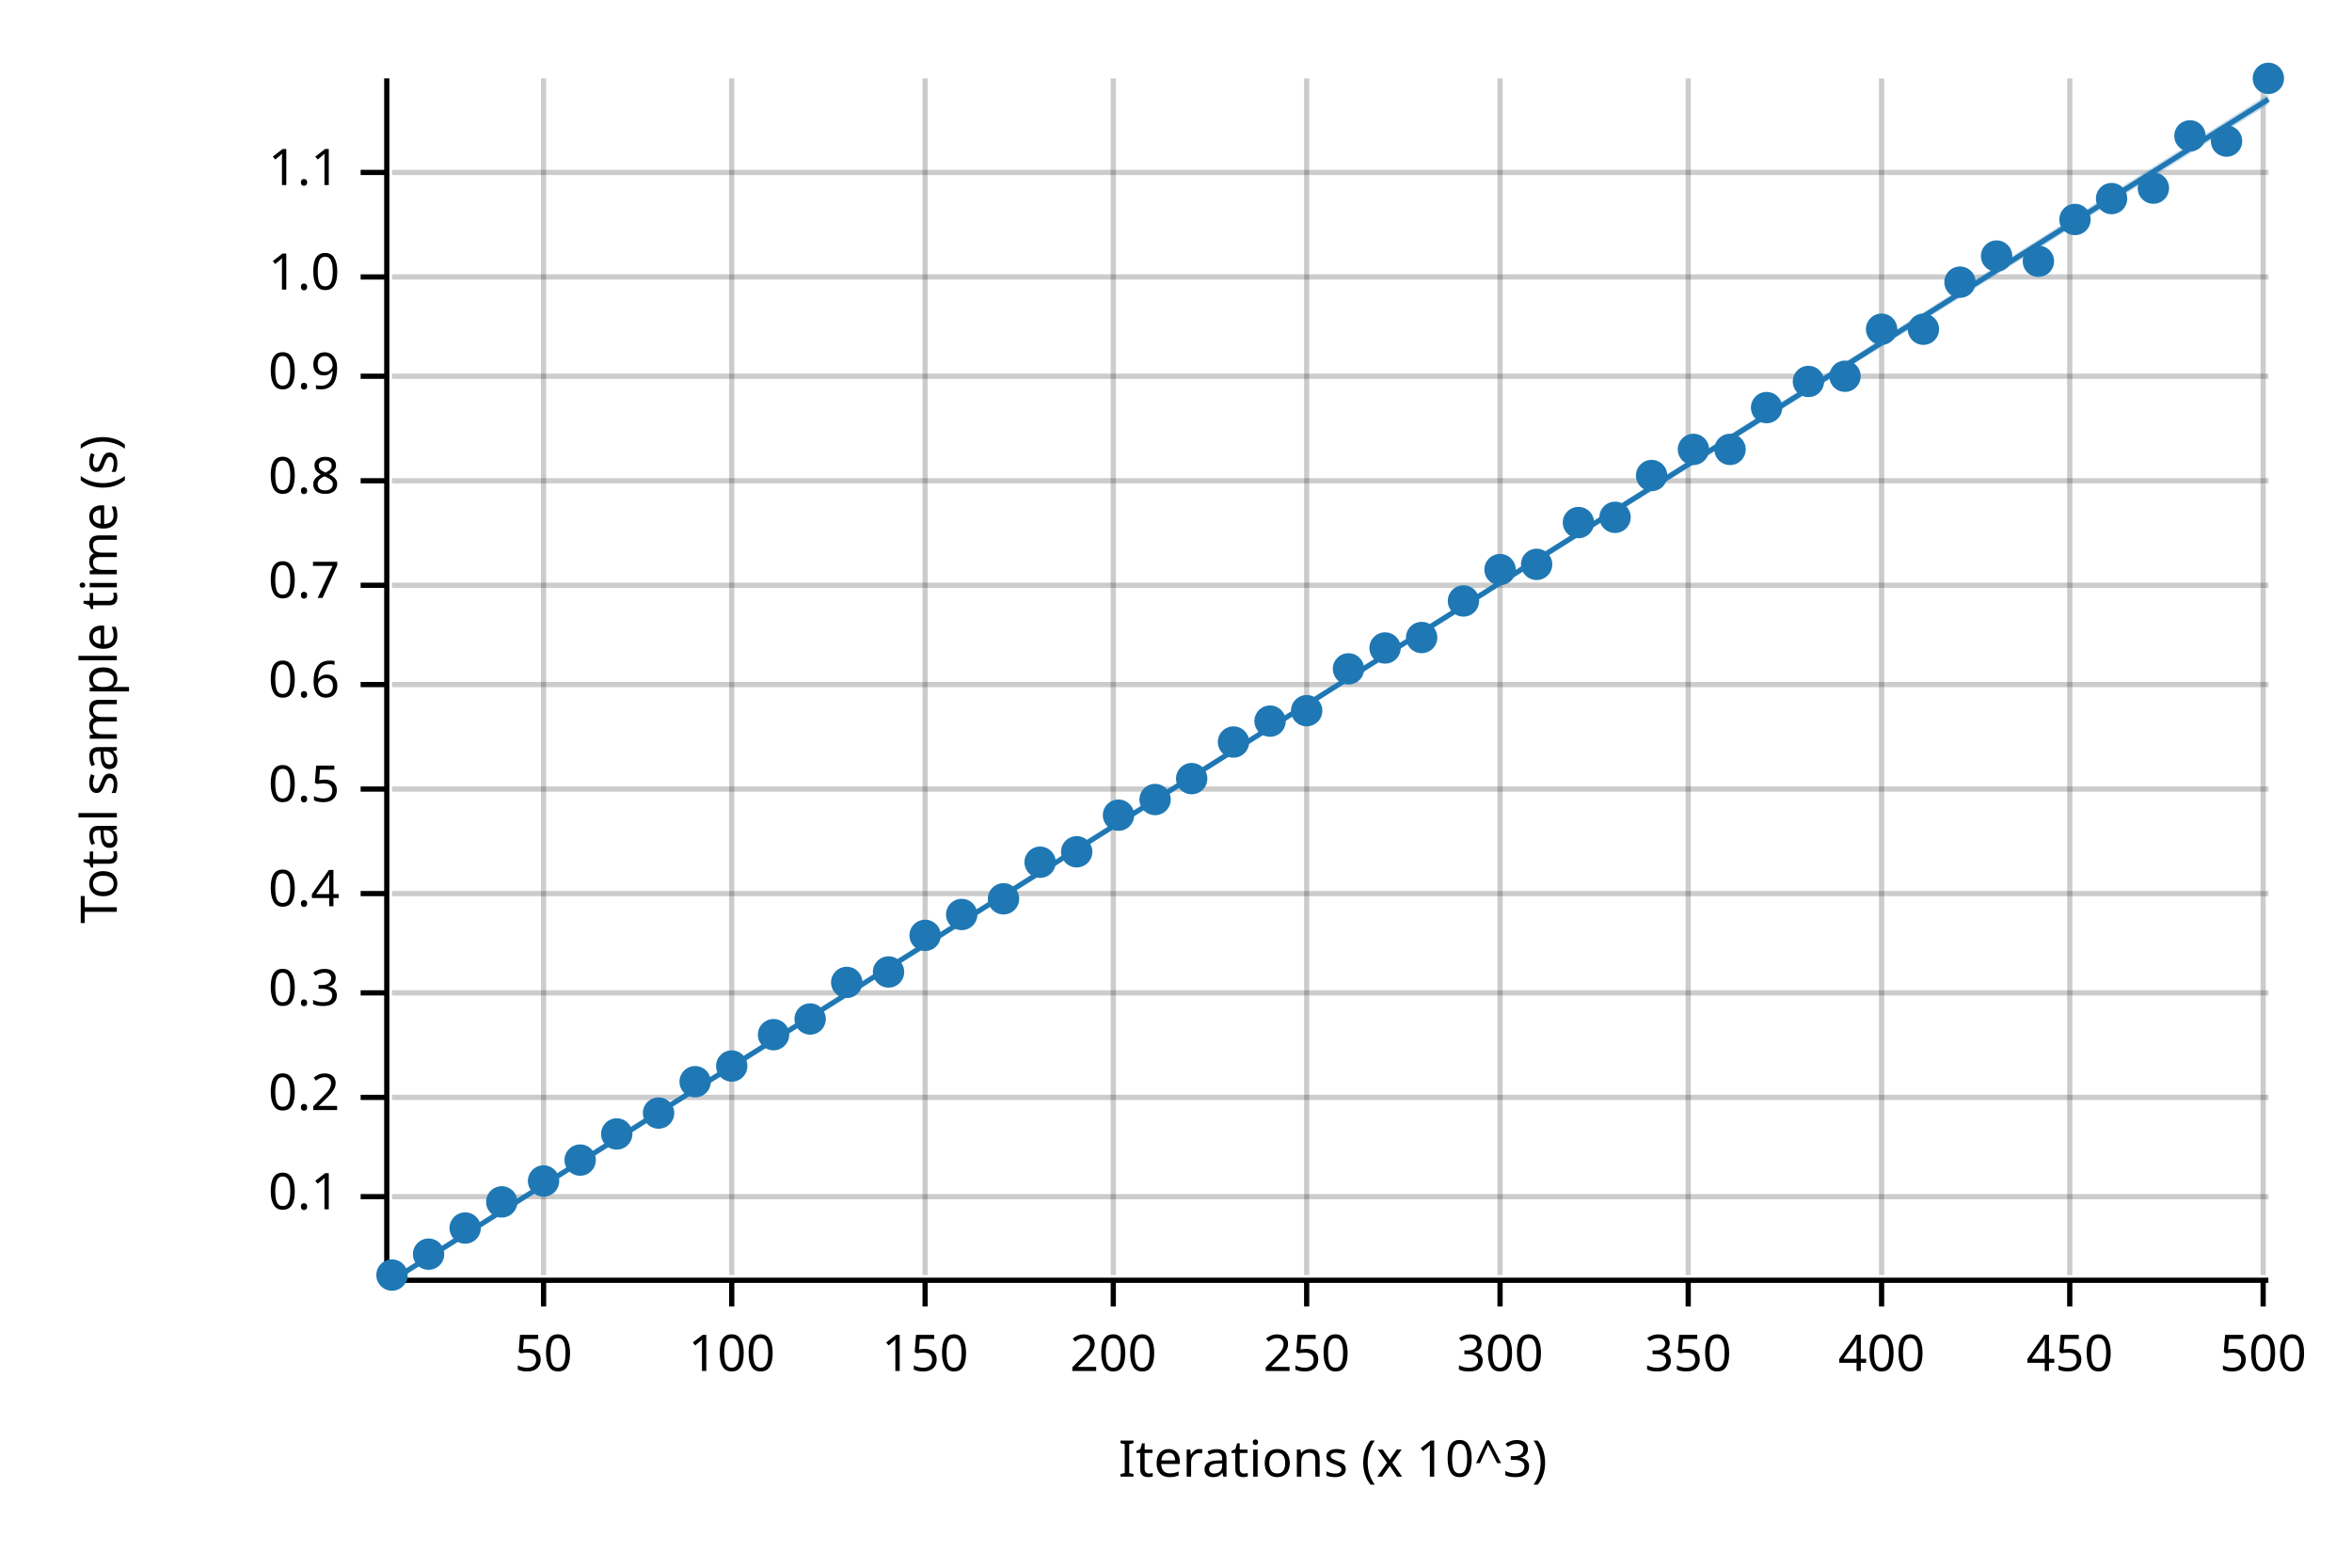
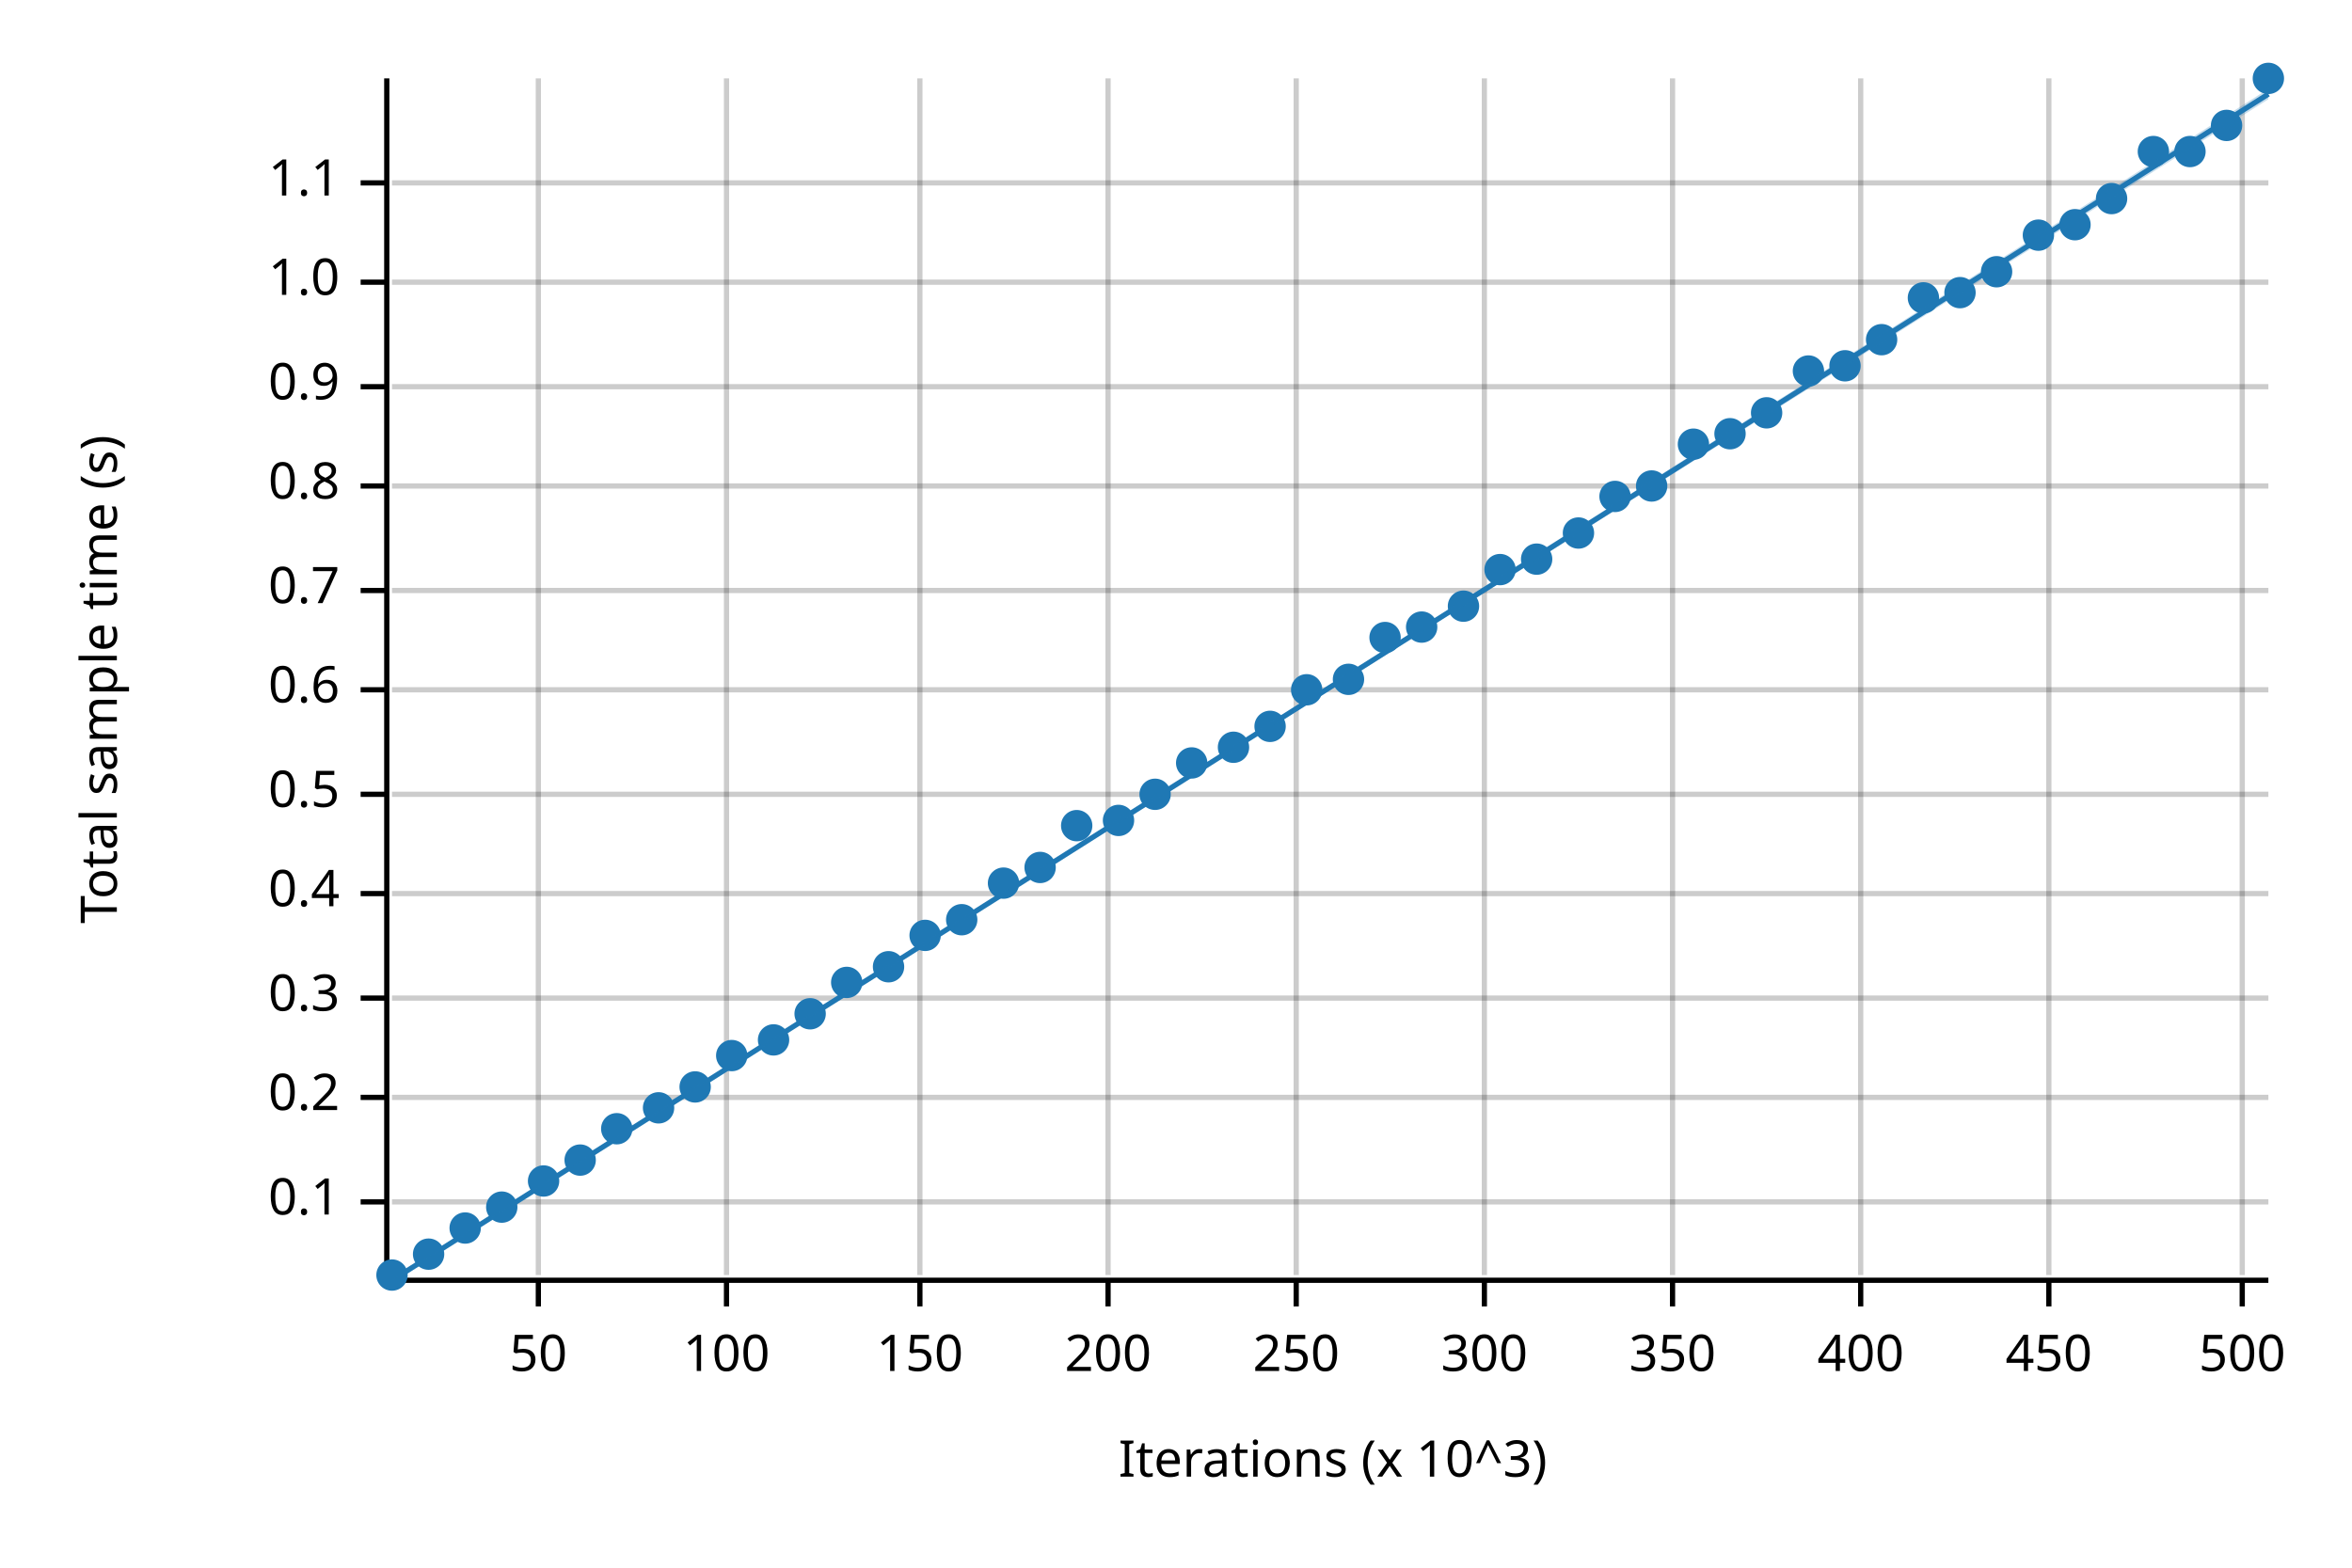
<svg xmlns="http://www.w3.org/2000/svg" width="450" height="300" viewBox="0 0 450 300">
  <text x="15" y="130" dy="0.76em" text-anchor="middle" font-family="sans-serif" font-size="9.677" opacity="1" fill="#000000" transform="rotate(270, 15, 130)">
Total sample time (s)
</text>
  <text x="255" y="285" dy="-0.5ex" text-anchor="middle" font-family="sans-serif" font-size="9.677" opacity="1" fill="#000000">
Iterations (x 10^3)
</text>
-   <line opacity="0.2" stroke="#000000" stroke-width="1" x1="104" y1="244" x2="104" y2="15" />
-   <line opacity="0.2" stroke="#000000" stroke-width="1" x1="140" y1="244" x2="140" y2="15" />
-   <line opacity="0.2" stroke="#000000" stroke-width="1" x1="177" y1="244" x2="177" y2="15" />
-   <line opacity="0.2" stroke="#000000" stroke-width="1" x1="213" y1="244" x2="213" y2="15" />
-   <line opacity="0.2" stroke="#000000" stroke-width="1" x1="250" y1="244" x2="250" y2="15" />
-   <line opacity="0.2" stroke="#000000" stroke-width="1" x1="287" y1="244" x2="287" y2="15" />
-   <line opacity="0.2" stroke="#000000" stroke-width="1" x1="323" y1="244" x2="323" y2="15" />
-   <line opacity="0.2" stroke="#000000" stroke-width="1" x1="360" y1="244" x2="360" y2="15" />
-   <line opacity="0.2" stroke="#000000" stroke-width="1" x1="396" y1="244" x2="396" y2="15" />
-   <line opacity="0.2" stroke="#000000" stroke-width="1" x1="433" y1="244" x2="433" y2="15" />
-   <line opacity="0.2" stroke="#000000" stroke-width="1" x1="75" y1="229" x2="434" y2="229" />
+   <line opacity="0.2" stroke="#000000" stroke-width="1" x1="103" y1="244" x2="103" y2="15" />
+   <line opacity="0.2" stroke="#000000" stroke-width="1" x1="139" y1="244" x2="139" y2="15" />
+   <line opacity="0.2" stroke="#000000" stroke-width="1" x1="176" y1="244" x2="176" y2="15" />
+   <line opacity="0.2" stroke="#000000" stroke-width="1" x1="212" y1="244" x2="212" y2="15" />
+   <line opacity="0.2" stroke="#000000" stroke-width="1" x1="248" y1="244" x2="248" y2="15" />
+   <line opacity="0.2" stroke="#000000" stroke-width="1" x1="284" y1="244" x2="284" y2="15" />
+   <line opacity="0.2" stroke="#000000" stroke-width="1" x1="320" y1="244" x2="320" y2="15" />
+   <line opacity="0.2" stroke="#000000" stroke-width="1" x1="356" y1="244" x2="356" y2="15" />
+   <line opacity="0.2" stroke="#000000" stroke-width="1" x1="392" y1="244" x2="392" y2="15" />
+   <line opacity="0.2" stroke="#000000" stroke-width="1" x1="429" y1="244" x2="429" y2="15" />
+   <line opacity="0.2" stroke="#000000" stroke-width="1" x1="75" y1="230" x2="434" y2="230" />
  <line opacity="0.2" stroke="#000000" stroke-width="1" x1="75" y1="210" x2="434" y2="210" />
-   <line opacity="0.2" stroke="#000000" stroke-width="1" x1="75" y1="190" x2="434" y2="190" />
+   <line opacity="0.2" stroke="#000000" stroke-width="1" x1="75" y1="191" x2="434" y2="191" />
  <line opacity="0.2" stroke="#000000" stroke-width="1" x1="75" y1="171" x2="434" y2="171" />
-   <line opacity="0.2" stroke="#000000" stroke-width="1" x1="75" y1="151" x2="434" y2="151" />
-   <line opacity="0.2" stroke="#000000" stroke-width="1" x1="75" y1="131" x2="434" y2="131" />
-   <line opacity="0.2" stroke="#000000" stroke-width="1" x1="75" y1="112" x2="434" y2="112" />
-   <line opacity="0.2" stroke="#000000" stroke-width="1" x1="75" y1="92" x2="434" y2="92" />
-   <line opacity="0.2" stroke="#000000" stroke-width="1" x1="75" y1="72" x2="434" y2="72" />
-   <line opacity="0.2" stroke="#000000" stroke-width="1" x1="75" y1="53" x2="434" y2="53" />
-   <line opacity="0.2" stroke="#000000" stroke-width="1" x1="75" y1="33" x2="434" y2="33" />
+   <line opacity="0.2" stroke="#000000" stroke-width="1" x1="75" y1="152" x2="434" y2="152" />
+   <line opacity="0.2" stroke="#000000" stroke-width="1" x1="75" y1="132" x2="434" y2="132" />
+   <line opacity="0.2" stroke="#000000" stroke-width="1" x1="75" y1="113" x2="434" y2="113" />
+   <line opacity="0.2" stroke="#000000" stroke-width="1" x1="75" y1="93" x2="434" y2="93" />
+   <line opacity="0.2" stroke="#000000" stroke-width="1" x1="75" y1="74" x2="434" y2="74" />
+   <line opacity="0.2" stroke="#000000" stroke-width="1" x1="75" y1="54" x2="434" y2="54" />
+   <line opacity="0.2" stroke="#000000" stroke-width="1" x1="75" y1="35" x2="434" y2="35" />
  <polyline fill="none" opacity="1" stroke="#000000" stroke-width="1" points="74,15 74,244 " />
-   <text x="65" y="229" dy="0.5ex" text-anchor="end" font-family="sans-serif" font-size="9.677" opacity="1" fill="#000000">
+   <text x="65" y="230" dy="0.5ex" text-anchor="end" font-family="sans-serif" font-size="9.677" opacity="1" fill="#000000">
0.1
</text>
-   <polyline fill="none" opacity="1" stroke="#000000" stroke-width="1" points="69,229 74,229 " />
+   <polyline fill="none" opacity="1" stroke="#000000" stroke-width="1" points="69,230 74,230 " />
  <text x="65" y="210" dy="0.5ex" text-anchor="end" font-family="sans-serif" font-size="9.677" opacity="1" fill="#000000">
0.2
</text>
  <polyline fill="none" opacity="1" stroke="#000000" stroke-width="1" points="69,210 74,210 " />
-   <text x="65" y="190" dy="0.5ex" text-anchor="end" font-family="sans-serif" font-size="9.677" opacity="1" fill="#000000">
+   <text x="65" y="191" dy="0.5ex" text-anchor="end" font-family="sans-serif" font-size="9.677" opacity="1" fill="#000000">
0.3
</text>
-   <polyline fill="none" opacity="1" stroke="#000000" stroke-width="1" points="69,190 74,190 " />
+   <polyline fill="none" opacity="1" stroke="#000000" stroke-width="1" points="69,191 74,191 " />
  <text x="65" y="171" dy="0.5ex" text-anchor="end" font-family="sans-serif" font-size="9.677" opacity="1" fill="#000000">
0.4
</text>
  <polyline fill="none" opacity="1" stroke="#000000" stroke-width="1" points="69,171 74,171 " />
-   <text x="65" y="151" dy="0.5ex" text-anchor="end" font-family="sans-serif" font-size="9.677" opacity="1" fill="#000000">
+   <text x="65" y="152" dy="0.5ex" text-anchor="end" font-family="sans-serif" font-size="9.677" opacity="1" fill="#000000">
0.5
</text>
-   <polyline fill="none" opacity="1" stroke="#000000" stroke-width="1" points="69,151 74,151 " />
-   <text x="65" y="131" dy="0.5ex" text-anchor="end" font-family="sans-serif" font-size="9.677" opacity="1" fill="#000000">
+   <polyline fill="none" opacity="1" stroke="#000000" stroke-width="1" points="69,152 74,152 " />
+   <text x="65" y="132" dy="0.5ex" text-anchor="end" font-family="sans-serif" font-size="9.677" opacity="1" fill="#000000">
0.6
</text>
-   <polyline fill="none" opacity="1" stroke="#000000" stroke-width="1" points="69,131 74,131 " />
-   <text x="65" y="112" dy="0.5ex" text-anchor="end" font-family="sans-serif" font-size="9.677" opacity="1" fill="#000000">
+   <polyline fill="none" opacity="1" stroke="#000000" stroke-width="1" points="69,132 74,132 " />
+   <text x="65" y="113" dy="0.5ex" text-anchor="end" font-family="sans-serif" font-size="9.677" opacity="1" fill="#000000">
0.7
</text>
-   <polyline fill="none" opacity="1" stroke="#000000" stroke-width="1" points="69,112 74,112 " />
-   <text x="65" y="92" dy="0.5ex" text-anchor="end" font-family="sans-serif" font-size="9.677" opacity="1" fill="#000000">
+   <polyline fill="none" opacity="1" stroke="#000000" stroke-width="1" points="69,113 74,113 " />
+   <text x="65" y="93" dy="0.5ex" text-anchor="end" font-family="sans-serif" font-size="9.677" opacity="1" fill="#000000">
0.8
</text>
-   <polyline fill="none" opacity="1" stroke="#000000" stroke-width="1" points="69,92 74,92 " />
-   <text x="65" y="72" dy="0.5ex" text-anchor="end" font-family="sans-serif" font-size="9.677" opacity="1" fill="#000000">
+   <polyline fill="none" opacity="1" stroke="#000000" stroke-width="1" points="69,93 74,93 " />
+   <text x="65" y="74" dy="0.5ex" text-anchor="end" font-family="sans-serif" font-size="9.677" opacity="1" fill="#000000">
0.9
</text>
-   <polyline fill="none" opacity="1" stroke="#000000" stroke-width="1" points="69,72 74,72 " />
-   <text x="65" y="53" dy="0.5ex" text-anchor="end" font-family="sans-serif" font-size="9.677" opacity="1" fill="#000000">
+   <polyline fill="none" opacity="1" stroke="#000000" stroke-width="1" points="69,74 74,74 " />
+   <text x="65" y="54" dy="0.5ex" text-anchor="end" font-family="sans-serif" font-size="9.677" opacity="1" fill="#000000">
1.0
</text>
-   <polyline fill="none" opacity="1" stroke="#000000" stroke-width="1" points="69,53 74,53 " />
-   <text x="65" y="33" dy="0.5ex" text-anchor="end" font-family="sans-serif" font-size="9.677" opacity="1" fill="#000000">
+   <polyline fill="none" opacity="1" stroke="#000000" stroke-width="1" points="69,54 74,54 " />
+   <text x="65" y="35" dy="0.5ex" text-anchor="end" font-family="sans-serif" font-size="9.677" opacity="1" fill="#000000">
1.1
</text>
-   <polyline fill="none" opacity="1" stroke="#000000" stroke-width="1" points="69,33 74,33 " />
+   <polyline fill="none" opacity="1" stroke="#000000" stroke-width="1" points="69,35 74,35 " />
  <polyline fill="none" opacity="1" stroke="#000000" stroke-width="1" points="75,245 434,245 " />
-   <text x="104" y="255" dy="0.76em" text-anchor="middle" font-family="sans-serif" font-size="9.677" opacity="1" fill="#000000">
+   <text x="103" y="255" dy="0.76em" text-anchor="middle" font-family="sans-serif" font-size="9.677" opacity="1" fill="#000000">
50
</text>
-   <polyline fill="none" opacity="1" stroke="#000000" stroke-width="1" points="104,245 104,250 " />
-   <text x="140" y="255" dy="0.76em" text-anchor="middle" font-family="sans-serif" font-size="9.677" opacity="1" fill="#000000">
+   <polyline fill="none" opacity="1" stroke="#000000" stroke-width="1" points="103,245 103,250 " />
+   <text x="139" y="255" dy="0.76em" text-anchor="middle" font-family="sans-serif" font-size="9.677" opacity="1" fill="#000000">
100
</text>
-   <polyline fill="none" opacity="1" stroke="#000000" stroke-width="1" points="140,245 140,250 " />
-   <text x="177" y="255" dy="0.76em" text-anchor="middle" font-family="sans-serif" font-size="9.677" opacity="1" fill="#000000">
+   <polyline fill="none" opacity="1" stroke="#000000" stroke-width="1" points="139,245 139,250 " />
+   <text x="176" y="255" dy="0.76em" text-anchor="middle" font-family="sans-serif" font-size="9.677" opacity="1" fill="#000000">
150
</text>
-   <polyline fill="none" opacity="1" stroke="#000000" stroke-width="1" points="177,245 177,250 " />
-   <text x="213" y="255" dy="0.76em" text-anchor="middle" font-family="sans-serif" font-size="9.677" opacity="1" fill="#000000">
+   <polyline fill="none" opacity="1" stroke="#000000" stroke-width="1" points="176,245 176,250 " />
+   <text x="212" y="255" dy="0.76em" text-anchor="middle" font-family="sans-serif" font-size="9.677" opacity="1" fill="#000000">
200
</text>
-   <polyline fill="none" opacity="1" stroke="#000000" stroke-width="1" points="213,245 213,250 " />
-   <text x="250" y="255" dy="0.76em" text-anchor="middle" font-family="sans-serif" font-size="9.677" opacity="1" fill="#000000">
+   <polyline fill="none" opacity="1" stroke="#000000" stroke-width="1" points="212,245 212,250 " />
+   <text x="248" y="255" dy="0.76em" text-anchor="middle" font-family="sans-serif" font-size="9.677" opacity="1" fill="#000000">
250
</text>
-   <polyline fill="none" opacity="1" stroke="#000000" stroke-width="1" points="250,245 250,250 " />
-   <text x="287" y="255" dy="0.76em" text-anchor="middle" font-family="sans-serif" font-size="9.677" opacity="1" fill="#000000">
+   <polyline fill="none" opacity="1" stroke="#000000" stroke-width="1" points="248,245 248,250 " />
+   <text x="284" y="255" dy="0.76em" text-anchor="middle" font-family="sans-serif" font-size="9.677" opacity="1" fill="#000000">
300
</text>
-   <polyline fill="none" opacity="1" stroke="#000000" stroke-width="1" points="287,245 287,250 " />
-   <text x="323" y="255" dy="0.76em" text-anchor="middle" font-family="sans-serif" font-size="9.677" opacity="1" fill="#000000">
+   <polyline fill="none" opacity="1" stroke="#000000" stroke-width="1" points="284,245 284,250 " />
+   <text x="320" y="255" dy="0.76em" text-anchor="middle" font-family="sans-serif" font-size="9.677" opacity="1" fill="#000000">
350
</text>
-   <polyline fill="none" opacity="1" stroke="#000000" stroke-width="1" points="323,245 323,250 " />
-   <text x="360" y="255" dy="0.76em" text-anchor="middle" font-family="sans-serif" font-size="9.677" opacity="1" fill="#000000">
+   <polyline fill="none" opacity="1" stroke="#000000" stroke-width="1" points="320,245 320,250 " />
+   <text x="356" y="255" dy="0.76em" text-anchor="middle" font-family="sans-serif" font-size="9.677" opacity="1" fill="#000000">
400
</text>
-   <polyline fill="none" opacity="1" stroke="#000000" stroke-width="1" points="360,245 360,250 " />
-   <text x="396" y="255" dy="0.76em" text-anchor="middle" font-family="sans-serif" font-size="9.677" opacity="1" fill="#000000">
+   <polyline fill="none" opacity="1" stroke="#000000" stroke-width="1" points="356,245 356,250 " />
+   <text x="392" y="255" dy="0.76em" text-anchor="middle" font-family="sans-serif" font-size="9.677" opacity="1" fill="#000000">
450
</text>
-   <polyline fill="none" opacity="1" stroke="#000000" stroke-width="1" points="396,245 396,250 " />
-   <text x="433" y="255" dy="0.76em" text-anchor="middle" font-family="sans-serif" font-size="9.677" opacity="1" fill="#000000">
+   <polyline fill="none" opacity="1" stroke="#000000" stroke-width="1" points="392,245 392,250 " />
+   <text x="429" y="255" dy="0.76em" text-anchor="middle" font-family="sans-serif" font-size="9.677" opacity="1" fill="#000000">
500
</text>
-   <polyline fill="none" opacity="1" stroke="#000000" stroke-width="1" points="433,245 433,250 " />
+   <polyline fill="none" opacity="1" stroke="#000000" stroke-width="1" points="429,245 429,250 " />
  <circle cx="75" cy="244" r="3" opacity="1" fill="#1F78B4" stroke="none" stroke-width="1" />
  <circle cx="82" cy="240" r="3" opacity="1" fill="#1F78B4" stroke="none" stroke-width="1" />
  <circle cx="89" cy="235" r="3" opacity="1" fill="#1F78B4" stroke="none" stroke-width="1" />
-   <circle cx="96" cy="230" r="3" opacity="1" fill="#1F78B4" stroke="none" stroke-width="1" />
+   <circle cx="96" cy="231" r="3" opacity="1" fill="#1F78B4" stroke="none" stroke-width="1" />
  <circle cx="104" cy="226" r="3" opacity="1" fill="#1F78B4" stroke="none" stroke-width="1" />
  <circle cx="111" cy="222" r="3" opacity="1" fill="#1F78B4" stroke="none" stroke-width="1" />
-   <circle cx="118" cy="217" r="3" opacity="1" fill="#1F78B4" stroke="none" stroke-width="1" />
-   <circle cx="126" cy="213" r="3" opacity="1" fill="#1F78B4" stroke="none" stroke-width="1" />
-   <circle cx="133" cy="207" r="3" opacity="1" fill="#1F78B4" stroke="none" stroke-width="1" />
-   <circle cx="140" cy="204" r="3" opacity="1" fill="#1F78B4" stroke="none" stroke-width="1" />
-   <circle cx="148" cy="198" r="3" opacity="1" fill="#1F78B4" stroke="none" stroke-width="1" />
-   <circle cx="155" cy="195" r="3" opacity="1" fill="#1F78B4" stroke="none" stroke-width="1" />
+   <circle cx="118" cy="216" r="3" opacity="1" fill="#1F78B4" stroke="none" stroke-width="1" />
+   <circle cx="126" cy="212" r="3" opacity="1" fill="#1F78B4" stroke="none" stroke-width="1" />
+   <circle cx="133" cy="208" r="3" opacity="1" fill="#1F78B4" stroke="none" stroke-width="1" />
+   <circle cx="140" cy="202" r="3" opacity="1" fill="#1F78B4" stroke="none" stroke-width="1" />
+   <circle cx="148" cy="199" r="3" opacity="1" fill="#1F78B4" stroke="none" stroke-width="1" />
+   <circle cx="155" cy="194" r="3" opacity="1" fill="#1F78B4" stroke="none" stroke-width="1" />
  <circle cx="162" cy="188" r="3" opacity="1" fill="#1F78B4" stroke="none" stroke-width="1" />
-   <circle cx="170" cy="186" r="3" opacity="1" fill="#1F78B4" stroke="none" stroke-width="1" />
+   <circle cx="170" cy="185" r="3" opacity="1" fill="#1F78B4" stroke="none" stroke-width="1" />
  <circle cx="177" cy="179" r="3" opacity="1" fill="#1F78B4" stroke="none" stroke-width="1" />
-   <circle cx="184" cy="175" r="3" opacity="1" fill="#1F78B4" stroke="none" stroke-width="1" />
-   <circle cx="192" cy="172" r="3" opacity="1" fill="#1F78B4" stroke="none" stroke-width="1" />
-   <circle cx="199" cy="165" r="3" opacity="1" fill="#1F78B4" stroke="none" stroke-width="1" />
-   <circle cx="206" cy="163" r="3" opacity="1" fill="#1F78B4" stroke="none" stroke-width="1" />
-   <circle cx="214" cy="156" r="3" opacity="1" fill="#1F78B4" stroke="none" stroke-width="1" />
-   <circle cx="221" cy="153" r="3" opacity="1" fill="#1F78B4" stroke="none" stroke-width="1" />
-   <circle cx="228" cy="149" r="3" opacity="1" fill="#1F78B4" stroke="none" stroke-width="1" />
-   <circle cx="236" cy="142" r="3" opacity="1" fill="#1F78B4" stroke="none" stroke-width="1" />
-   <circle cx="243" cy="138" r="3" opacity="1" fill="#1F78B4" stroke="none" stroke-width="1" />
-   <circle cx="250" cy="136" r="3" opacity="1" fill="#1F78B4" stroke="none" stroke-width="1" />
-   <circle cx="258" cy="128" r="3" opacity="1" fill="#1F78B4" stroke="none" stroke-width="1" />
-   <circle cx="265" cy="124" r="3" opacity="1" fill="#1F78B4" stroke="none" stroke-width="1" />
-   <circle cx="272" cy="122" r="3" opacity="1" fill="#1F78B4" stroke="none" stroke-width="1" />
-   <circle cx="280" cy="115" r="3" opacity="1" fill="#1F78B4" stroke="none" stroke-width="1" />
+   <circle cx="184" cy="176" r="3" opacity="1" fill="#1F78B4" stroke="none" stroke-width="1" />
+   <circle cx="192" cy="169" r="3" opacity="1" fill="#1F78B4" stroke="none" stroke-width="1" />
+   <circle cx="199" cy="166" r="3" opacity="1" fill="#1F78B4" stroke="none" stroke-width="1" />
+   <circle cx="206" cy="158" r="3" opacity="1" fill="#1F78B4" stroke="none" stroke-width="1" />
+   <circle cx="214" cy="157" r="3" opacity="1" fill="#1F78B4" stroke="none" stroke-width="1" />
+   <circle cx="221" cy="152" r="3" opacity="1" fill="#1F78B4" stroke="none" stroke-width="1" />
+   <circle cx="228" cy="146" r="3" opacity="1" fill="#1F78B4" stroke="none" stroke-width="1" />
+   <circle cx="236" cy="143" r="3" opacity="1" fill="#1F78B4" stroke="none" stroke-width="1" />
+   <circle cx="243" cy="139" r="3" opacity="1" fill="#1F78B4" stroke="none" stroke-width="1" />
+   <circle cx="250" cy="132" r="3" opacity="1" fill="#1F78B4" stroke="none" stroke-width="1" />
+   <circle cx="258" cy="130" r="3" opacity="1" fill="#1F78B4" stroke="none" stroke-width="1" />
+   <circle cx="265" cy="122" r="3" opacity="1" fill="#1F78B4" stroke="none" stroke-width="1" />
+   <circle cx="272" cy="120" r="3" opacity="1" fill="#1F78B4" stroke="none" stroke-width="1" />
+   <circle cx="280" cy="116" r="3" opacity="1" fill="#1F78B4" stroke="none" stroke-width="1" />
  <circle cx="287" cy="109" r="3" opacity="1" fill="#1F78B4" stroke="none" stroke-width="1" />
-   <circle cx="294" cy="108" r="3" opacity="1" fill="#1F78B4" stroke="none" stroke-width="1" />
-   <circle cx="302" cy="100" r="3" opacity="1" fill="#1F78B4" stroke="none" stroke-width="1" />
-   <circle cx="309" cy="99" r="3" opacity="1" fill="#1F78B4" stroke="none" stroke-width="1" />
-   <circle cx="316" cy="91" r="3" opacity="1" fill="#1F78B4" stroke="none" stroke-width="1" />
-   <circle cx="324" cy="86" r="3" opacity="1" fill="#1F78B4" stroke="none" stroke-width="1" />
-   <circle cx="331" cy="86" r="3" opacity="1" fill="#1F78B4" stroke="none" stroke-width="1" />
-   <circle cx="338" cy="78" r="3" opacity="1" fill="#1F78B4" stroke="none" stroke-width="1" />
-   <circle cx="346" cy="73" r="3" opacity="1" fill="#1F78B4" stroke="none" stroke-width="1" />
-   <circle cx="353" cy="72" r="3" opacity="1" fill="#1F78B4" stroke="none" stroke-width="1" />
-   <circle cx="360" cy="63" r="3" opacity="1" fill="#1F78B4" stroke="none" stroke-width="1" />
-   <circle cx="368" cy="63" r="3" opacity="1" fill="#1F78B4" stroke="none" stroke-width="1" />
-   <circle cx="375" cy="54" r="3" opacity="1" fill="#1F78B4" stroke="none" stroke-width="1" />
-   <circle cx="382" cy="49" r="3" opacity="1" fill="#1F78B4" stroke="none" stroke-width="1" />
-   <circle cx="390" cy="50" r="3" opacity="1" fill="#1F78B4" stroke="none" stroke-width="1" />
-   <circle cx="397" cy="42" r="3" opacity="1" fill="#1F78B4" stroke="none" stroke-width="1" />
+   <circle cx="294" cy="107" r="3" opacity="1" fill="#1F78B4" stroke="none" stroke-width="1" />
+   <circle cx="302" cy="102" r="3" opacity="1" fill="#1F78B4" stroke="none" stroke-width="1" />
+   <circle cx="309" cy="95" r="3" opacity="1" fill="#1F78B4" stroke="none" stroke-width="1" />
+   <circle cx="316" cy="93" r="3" opacity="1" fill="#1F78B4" stroke="none" stroke-width="1" />
+   <circle cx="324" cy="85" r="3" opacity="1" fill="#1F78B4" stroke="none" stroke-width="1" />
+   <circle cx="331" cy="83" r="3" opacity="1" fill="#1F78B4" stroke="none" stroke-width="1" />
+   <circle cx="338" cy="79" r="3" opacity="1" fill="#1F78B4" stroke="none" stroke-width="1" />
+   <circle cx="346" cy="71" r="3" opacity="1" fill="#1F78B4" stroke="none" stroke-width="1" />
+   <circle cx="353" cy="70" r="3" opacity="1" fill="#1F78B4" stroke="none" stroke-width="1" />
+   <circle cx="360" cy="65" r="3" opacity="1" fill="#1F78B4" stroke="none" stroke-width="1" />
+   <circle cx="368" cy="57" r="3" opacity="1" fill="#1F78B4" stroke="none" stroke-width="1" />
+   <circle cx="375" cy="56" r="3" opacity="1" fill="#1F78B4" stroke="none" stroke-width="1" />
+   <circle cx="382" cy="52" r="3" opacity="1" fill="#1F78B4" stroke="none" stroke-width="1" />
+   <circle cx="390" cy="45" r="3" opacity="1" fill="#1F78B4" stroke="none" stroke-width="1" />
+   <circle cx="397" cy="43" r="3" opacity="1" fill="#1F78B4" stroke="none" stroke-width="1" />
  <circle cx="404" cy="38" r="3" opacity="1" fill="#1F78B4" stroke="none" stroke-width="1" />
-   <circle cx="412" cy="36" r="3" opacity="1" fill="#1F78B4" stroke="none" stroke-width="1" />
-   <circle cx="419" cy="26" r="3" opacity="1" fill="#1F78B4" stroke="none" stroke-width="1" />
-   <circle cx="426" cy="27" r="3" opacity="1" fill="#1F78B4" stroke="none" stroke-width="1" />
+   <circle cx="412" cy="29" r="3" opacity="1" fill="#1F78B4" stroke="none" stroke-width="1" />
+   <circle cx="419" cy="29" r="3" opacity="1" fill="#1F78B4" stroke="none" stroke-width="1" />
+   <circle cx="426" cy="24" r="3" opacity="1" fill="#1F78B4" stroke="none" stroke-width="1" />
  <circle cx="434" cy="15" r="3" opacity="1" fill="#1F78B4" stroke="none" stroke-width="1" />
-   <polyline fill="none" opacity="1" stroke="#1F78B4" stroke-width="1" points="75,245 434,19 " />
-   <polygon opacity="0.25" fill="#1F78B4" points="75,245 434,20 434,18 " />
+   <polyline fill="none" opacity="1" stroke="#1F78B4" stroke-width="1" points="75,245 434,18 " />
+   <polygon opacity="0.25" fill="#1F78B4" points="75,245 434,19 434,17 " />
</svg>
